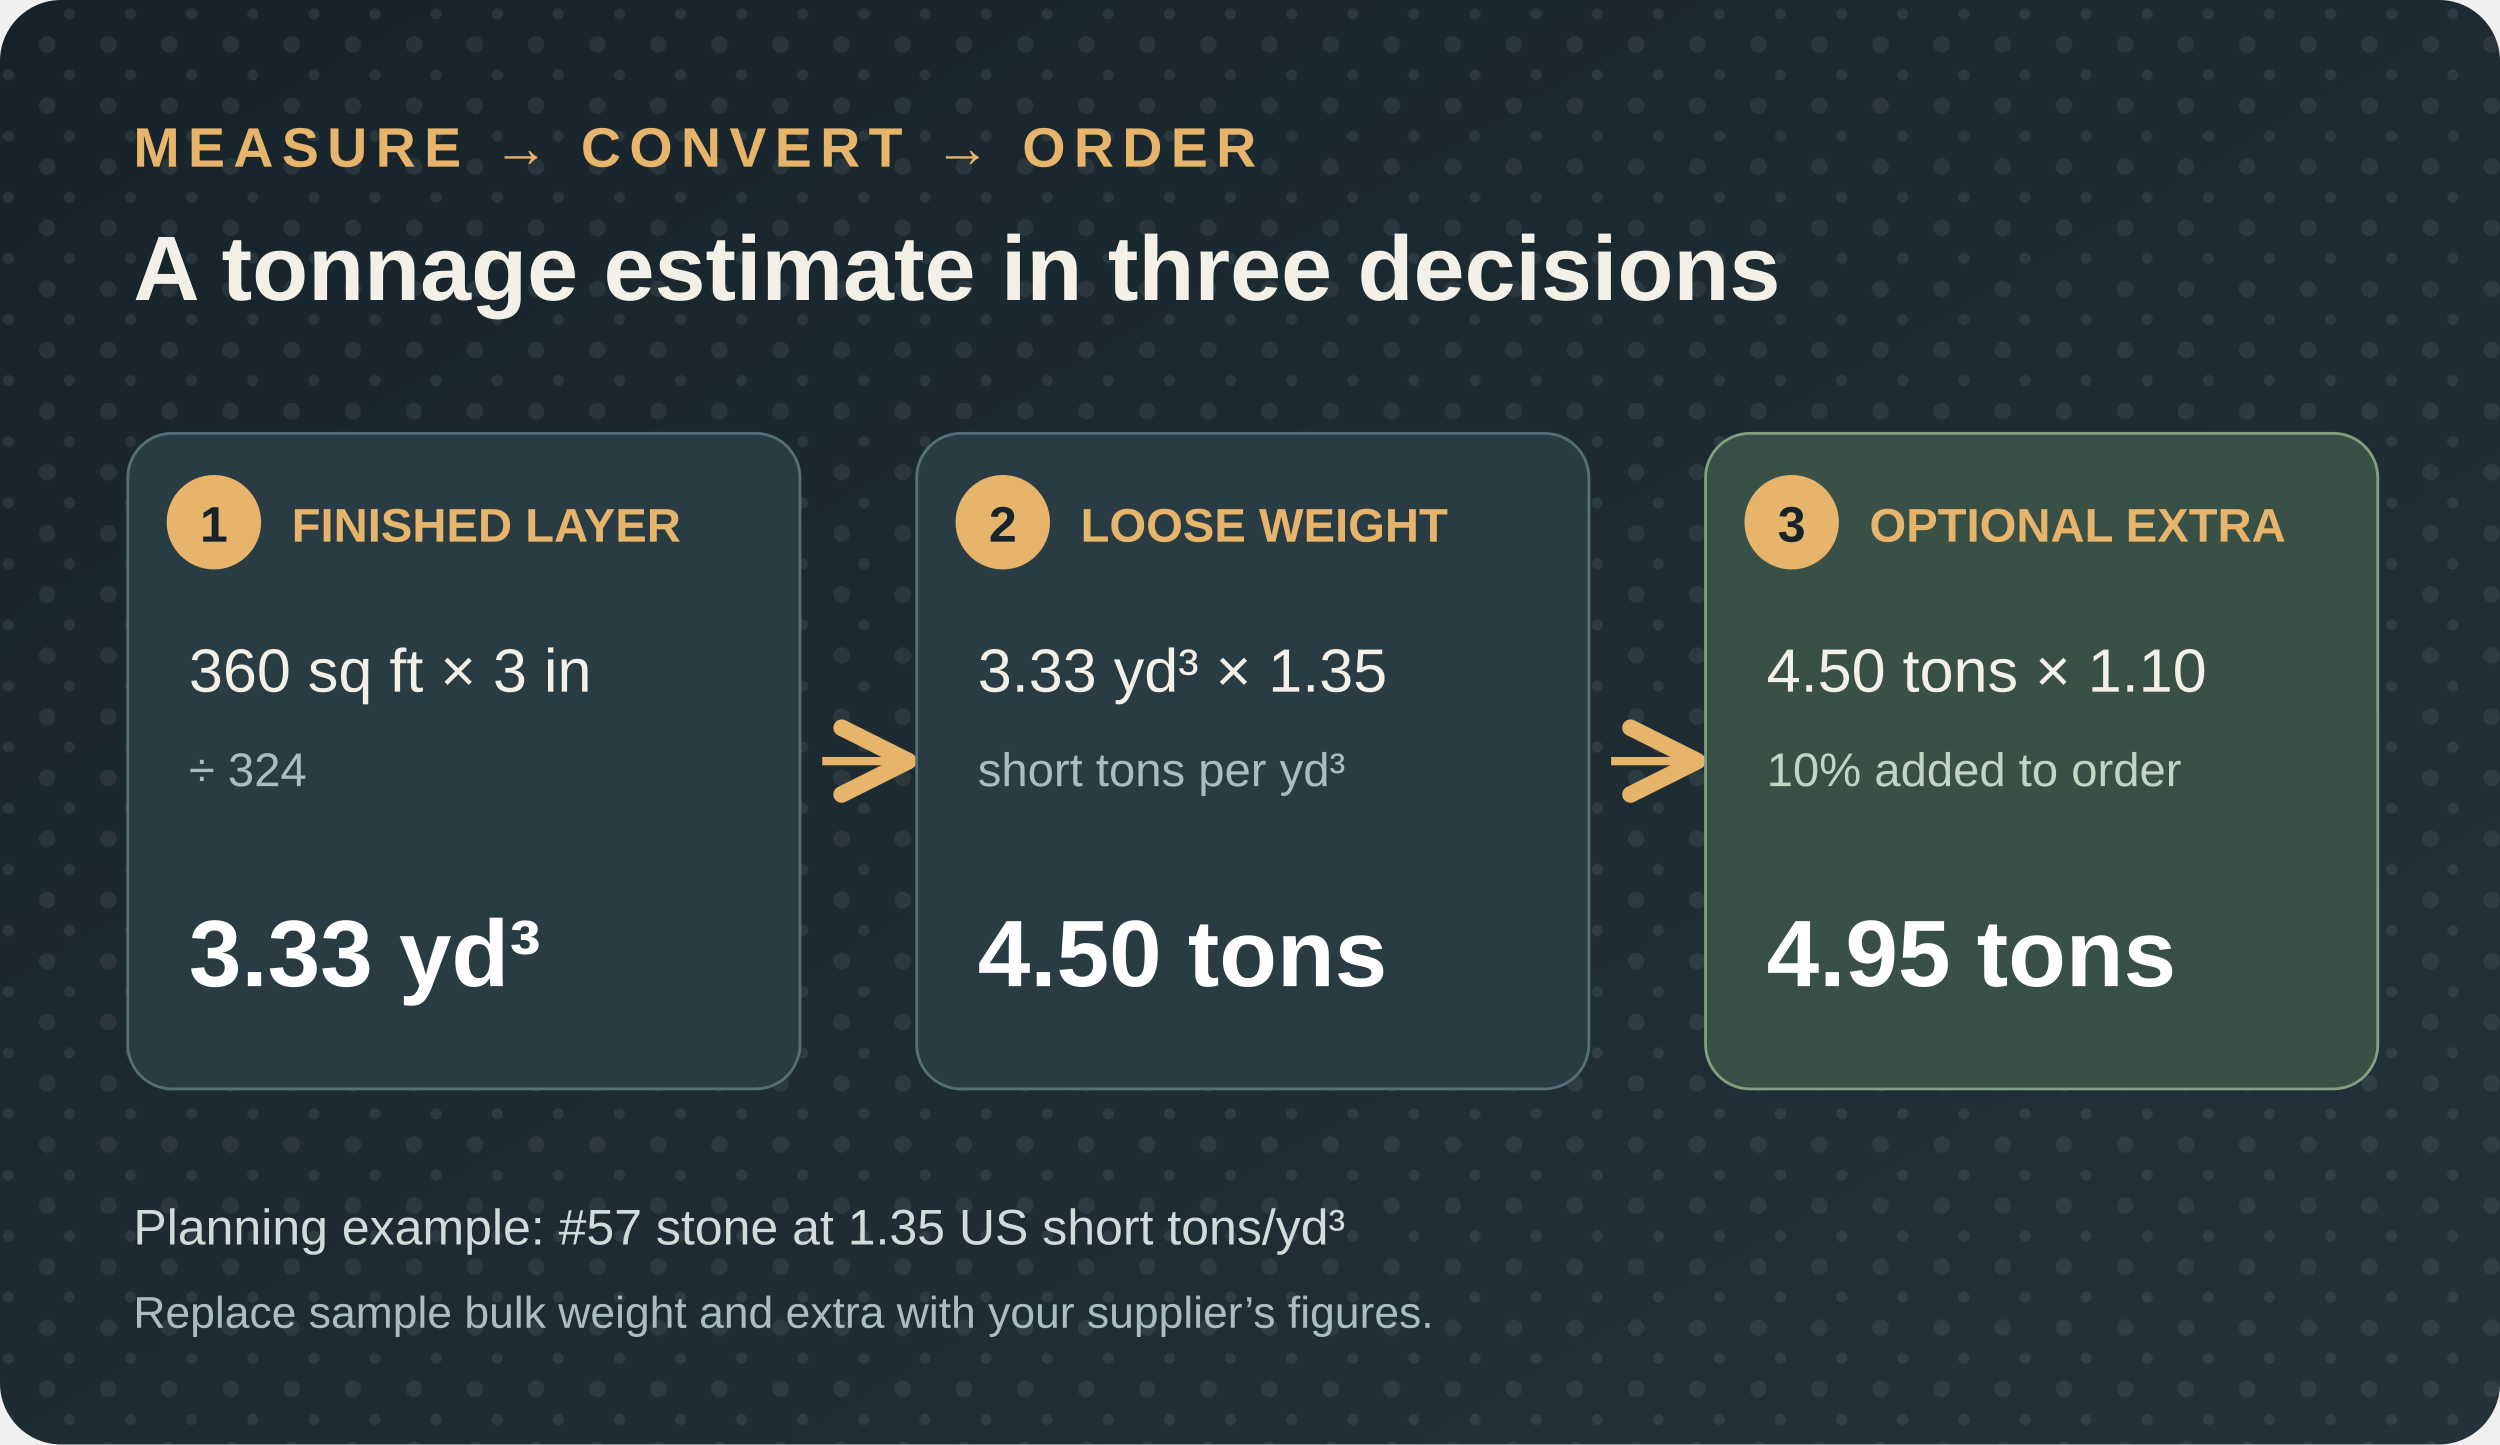
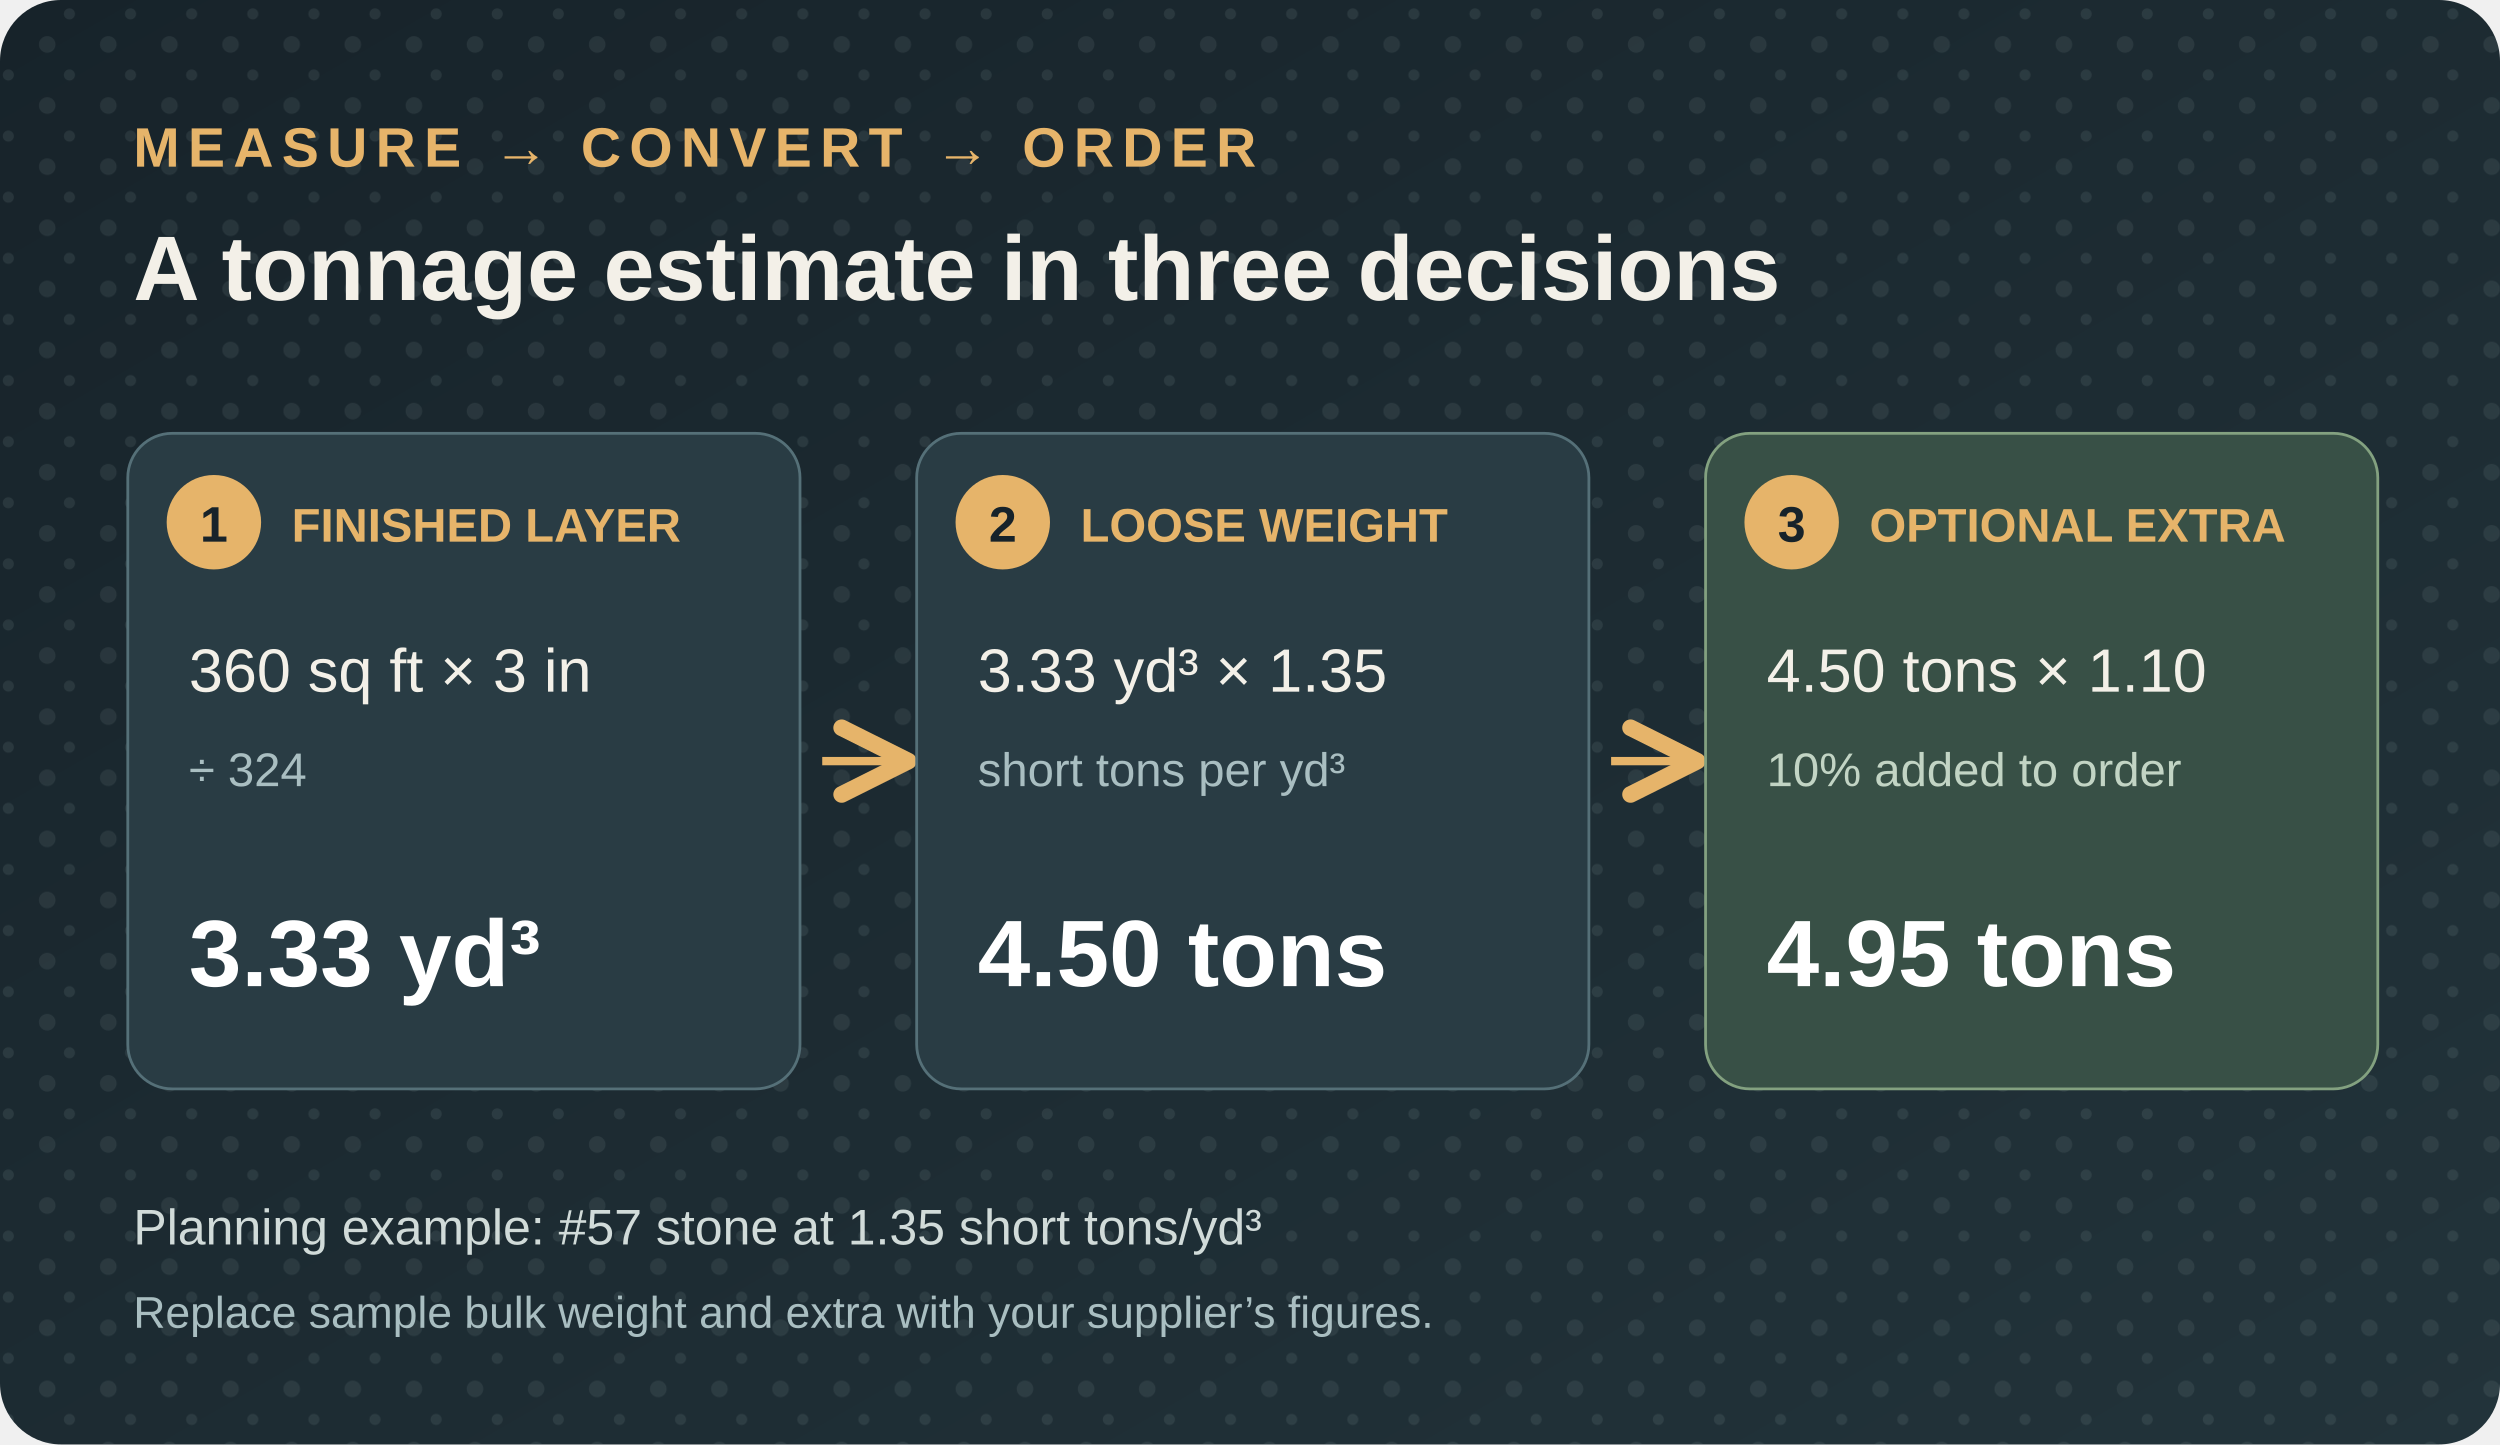
<svg xmlns="http://www.w3.org/2000/svg" viewBox="0 0 900 520" role="img" aria-labelledby="title desc">
  <defs>
    <linearGradient id="back" x2="1" y2="1">
      <stop stop-color="#17232a" />
      <stop offset="1" stop-color="#22333a" />
    </linearGradient>
    <pattern id="grain" width="22" height="22" patternUnits="userSpaceOnUse">
      <circle cx="3" cy="5" r="2" fill="#96a7a8" opacity=".13" />
      <circle cx="17" cy="16" r="3" fill="#96a7a8" opacity=".12" />
    </pattern>
    <marker id="arrow" markerWidth="10" markerHeight="10" refX="8" refY="5" orient="auto">
      <path d="M1 1 9 5 1 9" fill="none" stroke="#e6b46a" stroke-width="2" stroke-linecap="round" stroke-linejoin="round" />
    </marker>
  </defs>
  <rect width="900" height="520" rx="22" fill="url(#back)" />
  <rect width="900" height="520" rx="22" fill="url(#grain)" />
  <text x="48" y="60" fill="#e6b46a" font-family="Arial,sans-serif" font-size="20" font-weight="700" letter-spacing="3">MEASURE → CONVERT → ORDER</text>
  <text x="48" y="108" fill="#f3f0e8" font-family="Arial,sans-serif" font-size="33" font-weight="700">A tonnage estimate in three decisions</text>
  <g font-family="Arial,sans-serif">
    <rect x="46" y="156" width="242" height="236" rx="16" fill="#293c44" stroke="#557078" />
    <circle cx="77" cy="188" r="17" fill="#e6b46a" />
    <text x="72" y="195" fill="#17232a" font-size="18" font-weight="700">1</text>
    <text x="105" y="195" fill="#e6b46a" font-size="17" font-weight="700">FINISHED LAYER</text>
    <text x="68" y="249" fill="#f3f0e8" font-size="22">360 sq ft × 3 in</text>
    <text x="68" y="283" fill="#a9bec1" font-size="17">÷ 324</text>
    <text x="68" y="355" fill="#fff" font-size="34" font-weight="700">3.33 yd³</text>
    <path d="M296 274h28" stroke="#e6b46a" stroke-width="3" marker-end="url(#arrow)" />
    <rect x="330" y="156" width="242" height="236" rx="16" fill="#293c44" stroke="#557078" />
    <circle cx="361" cy="188" r="17" fill="#e6b46a" />
    <text x="356" y="195" fill="#17232a" font-size="18" font-weight="700">2</text>
    <text x="389" y="195" fill="#e6b46a" font-size="17" font-weight="700">LOOSE WEIGHT</text>
    <text x="352" y="249" fill="#f3f0e8" font-size="22">3.33 yd³ × 1.35</text>
    <text x="352" y="283" fill="#a9bec1" font-size="17">short tons per yd³</text>
    <text x="352" y="355" fill="#fff" font-size="34" font-weight="700">4.50 tons</text>
    <path d="M580 274h28" stroke="#e6b46a" stroke-width="3" marker-end="url(#arrow)" />
    <rect x="614" y="156" width="242" height="236" rx="16" fill="#385046" stroke="#83a180" />
    <circle cx="645" cy="188" r="17" fill="#e6b46a" />
    <text x="640" y="195" fill="#17232a" font-size="18" font-weight="700">3</text>
    <text x="673" y="195" fill="#e6b46a" font-size="17" font-weight="700">OPTIONAL EXTRA</text>
    <text x="636" y="249" fill="#f3f0e8" font-size="22">4.50 tons × 1.10</text>
    <text x="636" y="283" fill="#c2d4c4" font-size="17">10% added to order</text>
    <text x="636" y="355" fill="#fff" font-size="34" font-weight="700">4.95 tons</text>
-     <text x="48" y="448" fill="#d1dbd9" font-size="18">Planning example: #57 stone at 1.35 US short tons/yd³</text>
+     <text x="48" y="448" fill="#d1dbd9" font-size="18">Planning example: #57 stone at 1.35 short tons/yd³</text>
    <text x="48" y="478" fill="#a9bec1" font-size="16">Replace sample bulk weight and extra with your supplier’s figures.</text>
  </g>
</svg>
